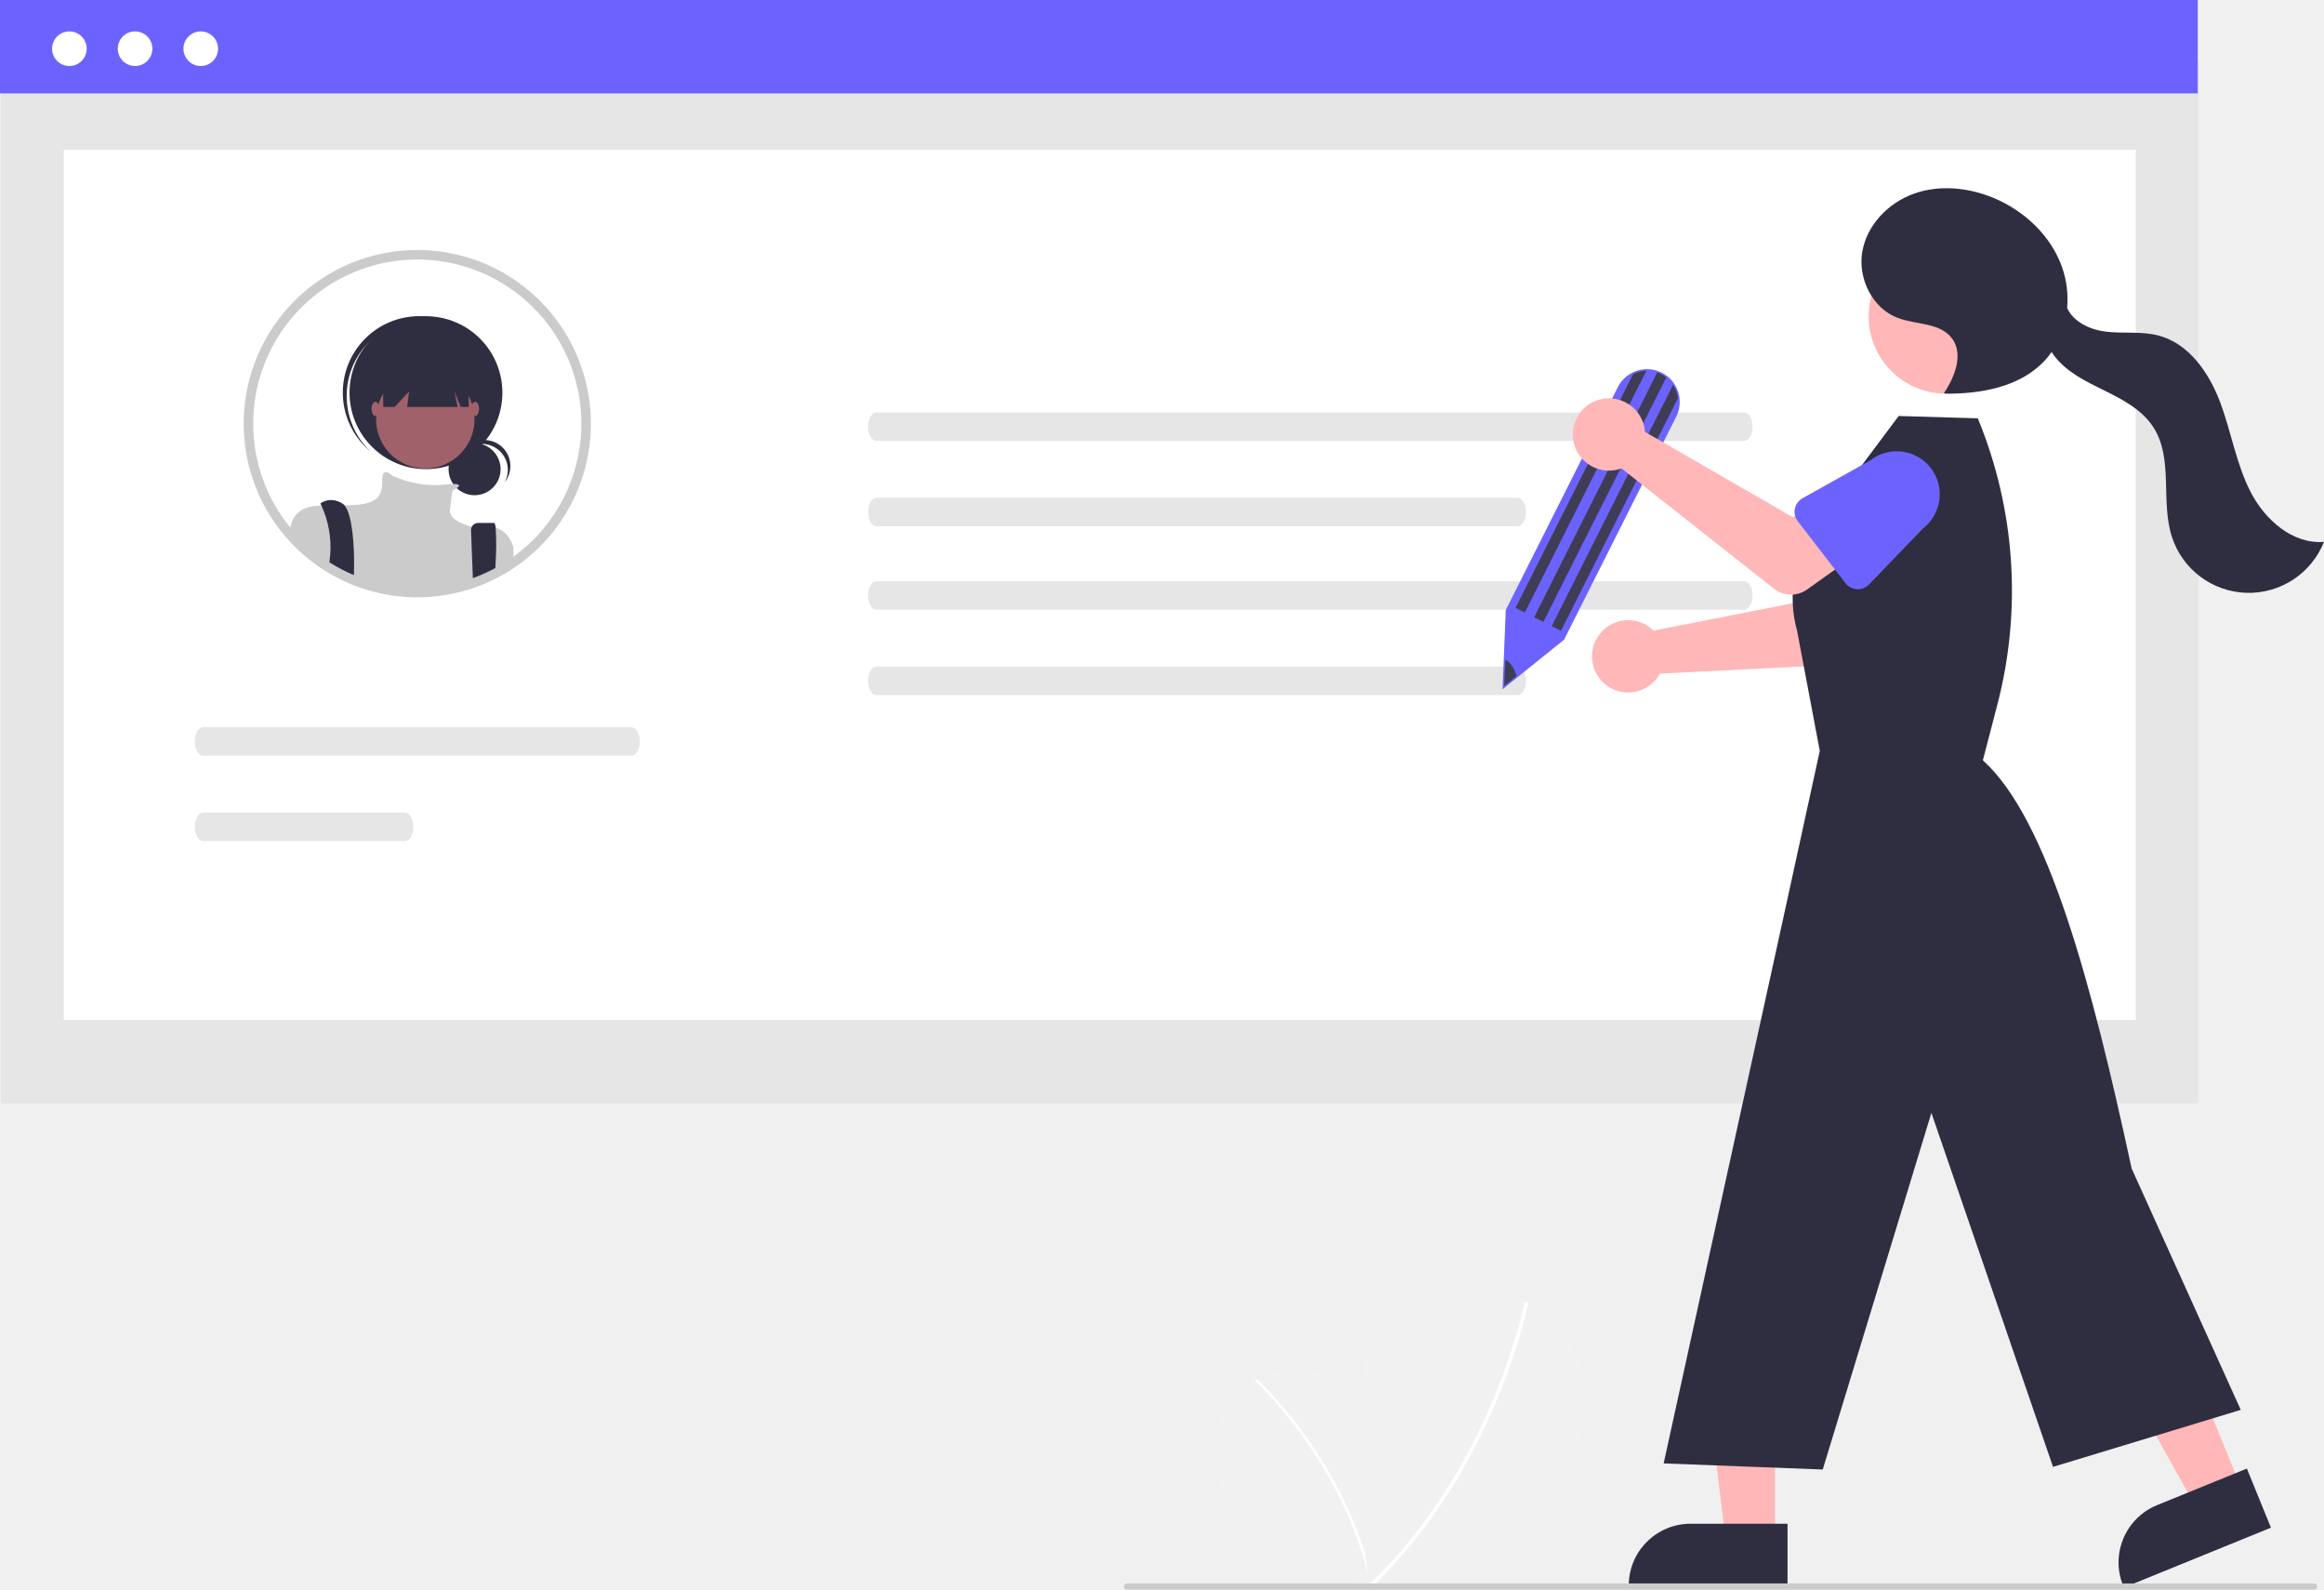
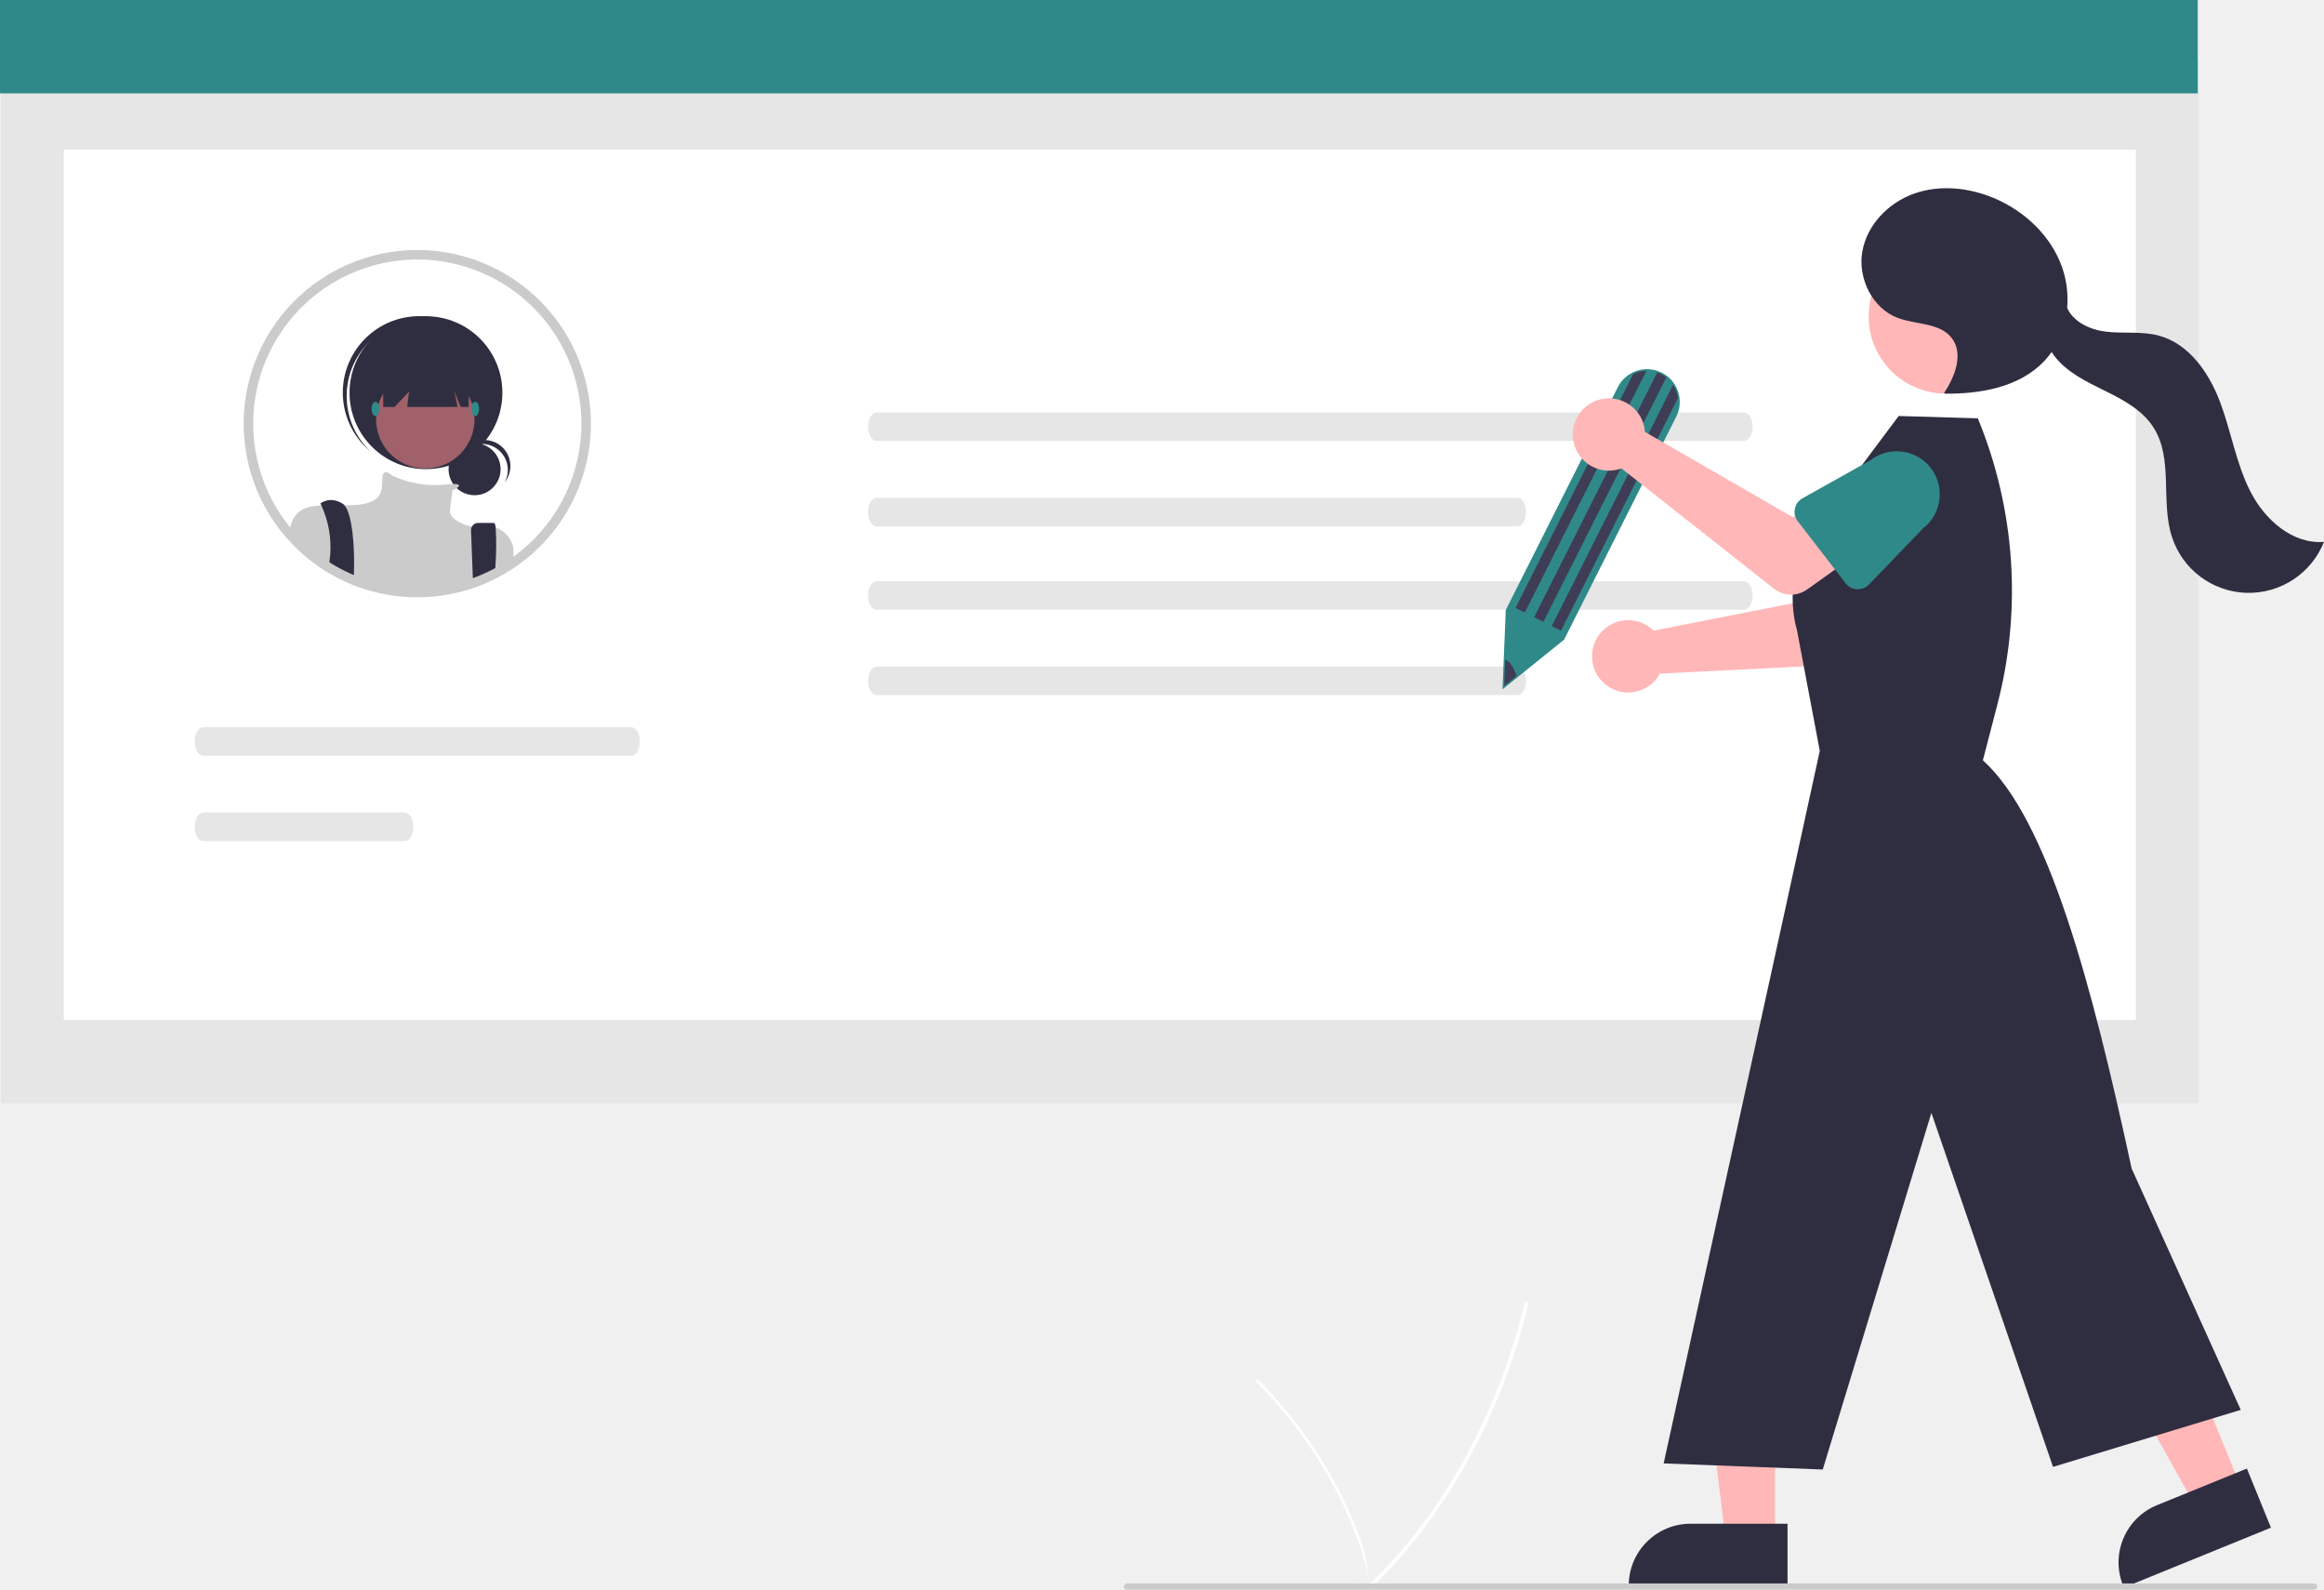
<svg xmlns="http://www.w3.org/2000/svg" data-name="Layer 1" width="745.783" height="510" viewBox="0 0 745.783 510">
  <path d="M666.034,647.675c7.184,12.698,1.092,55.585,1.092,55.585s-39.891-16.886-47.073-29.578a26.413,26.413,0,1,1,45.981-26.007Z" transform="translate(-227.1085 -195)" fill="#f1f1f1" />
  <path d="M667.705,703.206l-.847.179c-8.162-38.778-36.666-65.075-36.952-65.336l.583-.641C630.777,637.67,659.483,664.146,667.705,703.206Z" transform="translate(-227.1085 -195)" fill="#fff" />
  <path d="M731.306,662.134c-9.748,17.683-64.706,41.638-64.706,41.638s-9.061-59.263.682-76.941a36.556,36.556,0,1,1,64.025,35.302Z" transform="translate(-227.1085 -195)" fill="#f1f1f1" />
  <path d="M667.084,704.414l-.826-.869c39.769-37.769,50.064-90.445,50.164-90.973l1.178.222C717.501,613.325,707.142,666.371,667.084,704.414Z" transform="translate(-227.1085 -195)" fill="#fff" />
  <rect id="e53b7fd6-ae48-4231-a6bf-c74c7a6312f6" data-name="Rectangle 62" x="0.301" y="19.335" width="705.265" height="334.66" fill="#e6e6e6" />
  <rect id="e27b5d17-8fe1-40fd-abc5-ff1fb7c5af81" data-name="Rectangle 75" x="20.468" y="48.033" width="664.931" height="279.218" fill="#fff" />
-   <rect id="f11de06d-5237-47a5-bdcf-7ab24c90f6f6" data-name="Rectangle 80" width="705.265" height="29.962" fill="#6c63ff" />
-   <circle id="a8620065-6204-4575-b165-05df1e96cc70" data-name="Ellipse 90" cx="22.265" cy="15.628" r="5.553" fill="#fff" />
-   <circle id="b36f18db-17cf-43fd-9307-66e7abd9e79c" data-name="Ellipse 91" cx="43.344" cy="15.628" r="5.553" fill="#fff" />
-   <circle id="f951b331-c7b3-4c65-b7ff-4fae542bffe1" data-name="Ellipse 92" cx="64.423" cy="15.628" r="5.553" fill="#fff" />
+   <rect id="f11de06d-5237-47a5-bdcf-7ab24c90f6f6" data-name="Rectangle 80" width="705.265" height="29.962" fill="#308989" />
  <path id="f1fe0bb1-d2c3-44f1-a2df-b8ed042349d0-682" data-name="Path 142" d="M508.37,327.323c-1.495.005-2.704,2.053-2.701,4.573.003,2.514,1.211,4.55,2.701,4.555H786.812c1.495-.005,2.704-2.053,2.701-4.573-.003-2.514-1.211-4.55-2.701-4.555Z" transform="translate(-227.1085 -195)" fill="#e6e6e6" />
  <path id="b5b576d4-2c69-432d-bba9-c1d1eb12c444-683" data-name="Path 143" d="M508.37,354.712c-1.495.005-2.704,2.053-2.701,4.573.003,2.514,1.211,4.55,2.701,4.555H714.123c1.495-.005,2.704-2.053,2.701-4.573-.003-2.514-1.211-4.55-2.701-4.555Z" transform="translate(-227.1085 -195)" fill="#e6e6e6" />
  <path id="e1a4eb85-7f76-47c7-ae93-e7842353edb9-684" data-name="Path 142" d="M508.37,381.482c-1.495.005-2.704,2.053-2.701,4.573.003,2.514,1.211,4.55,2.701,4.555H786.812c1.495-.005,2.704-2.053,2.701-4.573-.003-2.514-1.211-4.55-2.701-4.555Z" transform="translate(-227.1085 -195)" fill="#e6e6e6" />
  <path id="bd9e3462-ca4d-47f6-a5ea-71b97a8587f8-685" data-name="Path 143" d="M508.37,408.871c-1.495.005-2.704,2.053-2.701,4.574.003,2.514,1.211,4.55,2.701,4.555H714.123c1.495-.005,2.704-2.053,2.701-4.573-.003-2.514-1.211-4.55-2.701-4.555Z" transform="translate(-227.1085 -195)" fill="#e6e6e6" />
  <path id="f71eedc3-aadd-4340-a501-e921cec01e8f-686" data-name="Path 142" d="M292.296,428.323c-1.495.005-2.704,2.053-2.701,4.573.003,2.514,1.211,4.55,2.701,4.555H429.738c1.495-.005,2.704-2.053,2.701-4.573-.003-2.514-1.211-4.55-2.701-4.555Z" transform="translate(-227.1085 -195)" fill="#e6e6e6" />
  <path id="b1fed777-acdd-4ce8-9b40-ebd2535d8bb3-687" data-name="Path 143" d="M292.296,455.712c-1.495.005-2.704,2.053-2.701,4.573.003,2.514,1.211,4.55,2.701,4.555h64.753c1.495-.005,2.704-2.053,2.701-4.573-.003-2.514-1.211-4.55-2.701-4.555Z" transform="translate(-227.1085 -195)" fill="#e6e6e6" />
  <path d="M413.629,312.606a55.709,55.709,0,1,0-96.27,52.92c.5.63,1.02,1.26,1.55,1.87.04.04.07.08.11.12a54.137,54.137,0,0,0,4.15,4.28c.38.35.78.71,1.18,1.05.76.68,1.54,1.33,2.35,1.95a54.775,54.775,0,0,0,4.94,3.47l.06.03c1.11.69,2.24,1.33,3.39,1.94l.47.24c1.08.56,2.18,1.09,3.31,1.58.23.1.48.2.71.3.02.01.03.01.05.02a54.115,54.115,0,0,0,7.02,2.37,55.732,55.732,0,0,0,14.37,1.88c1.77,0,3.52-.08,5.25-.25a55.508,55.508,0,0,0,11.64-2.35c.01,0,.02-.01.03-.01a54.605,54.605,0,0,0,6.99-2.77c.01-.01.03-.01.04-.02.51-.24,1-.5,1.5-.75l.24-.12c.4-.21.8-.42,1.2-.64,1-.55,1.98-1.13,2.95-1.75.27-.16.53-.33.8-.51.88-.58,1.75-1.2,2.59-1.83.15-.11.31-.22.46-.34a55.692,55.692,0,0,0,18.92-62.68Z" transform="translate(-227.1085 -195)" fill="#fff" />
  <circle id="b315fec5-366f-4a16-9dc9-634679b82ba4" data-name="Ellipse 188" cx="152.294" cy="150.531" r="8.349" fill="#2f2e41" />
  <path id="fd00c811-5154-4e0f-bd90-f718730f637f-688" data-name="Path 969" d="M381.728,337.412a8.35,8.35,0,0,1,7.35,12.312,8.347,8.347,0,1,0-13.868-9.172,8.329,8.329,0,0,1,6.519-3.14Z" transform="translate(-227.1085 -195)" fill="#2f2e41" />
  <circle id="b073881c-6d17-4b63-9208-a633e233f752" data-name="Ellipse 189" cx="136.692" cy="125.987" r="24.526" fill="#2f2e41" />
  <path id="e068fb34-c64f-4621-9a6c-47926968fe63-689" data-name="Path 970" d="M344.551,305.77a24.522,24.522,0,0,1,33.99-2.572c-.2-.191-.4-.383-.607-.568a24.526,24.526,0,0,0-32.73,36.535q.07.063.14.125c.208.185.422.36.635.537a24.522,24.522,0,0,1-1.427-34.057Z" transform="translate(-227.1085 -195)" fill="#2f2e41" />
  <circle id="baa61e83-3b6b-4f74-a8d9-0c51f3f7a212" data-name="Ellipse 190" cx="136.484" cy="134.509" r="15.796" fill="#a0616a" />
  <path d="M391.859,370.666v5.3c-.97.62-1.95,1.2-2.95,1.75-.4.22-.8.43-1.2.64l-.24.12c-.5.25-.99.51-1.5.75-.01.01-.03.01-.04.02a54.605,54.605,0,0,1-6.99,2.77c-.01,0-.02.01-.03.01a55.508,55.508,0,0,1-11.64,2.35c-1.73.17-3.48.25-5.25.25a55.732,55.732,0,0,1-14.37-1.88,54.115,54.115,0,0,1-7.02-2.37c-.02-.01-.03-.01-.05-.02-.23-.1-.48-.2-.71-.3-1.13-.49-2.23-1.02-3.31-1.58l-.47-.24c-1.15-.61-2.28-1.25-3.39-1.94l-.06-.03a54.775,54.775,0,0,1-4.94-3.47c-.81-.62-1.59-1.27-2.35-1.95-.4-.34-.8-.7-1.18-1.05a54.137,54.137,0,0,1-4.15-4.28,20.23,20.23,0,0,1,.76-3.07l.01-.01a4.489,4.489,0,0,1,.21-.5,3.989,3.989,0,0,1,.19-.42c1.79-3.35,5.03-4.18,9.05-4.36,2.27-.1,4.78.01,7.43-.02,1.4-.01,2.85-.06,4.3-.19,9.15-.83,7.49-6.23,7.9-9.14.41-2.82,2.95-.38,3.12-.22l.01.01a32.272,32.272,0,0,0,16.6,2.91c.98-.12,1.96-.19,2.94-.22,2.58-.03,2.02.71,1.13,1.32a11.183,11.183,0,0,1-1.35.76s-.41,2.5-.83,6.24c-.4,3.58,6.46,5.26,7.03,5.39a.061.061,0,0,0,.04.01,13.774,13.774,0,0,1,7.61.2h.01A9.018,9.018,0,0,1,391.859,370.666Z" transform="translate(-227.1085 -195)" fill="#cbcbcb" />
  <path d="M340.728,377.096c0,.74-.02,1.45-.05,2.12-.01.4-.03.79-.05,1.16-.02-.01-.03-.01-.05-.02-.23-.1-.48-.2-.71-.3-1.13-.49-2.23-1.02-3.31-1.58l-.47-.24c-1.15-.61-2.28-1.25-3.39-1.94.03-.35.08-.7.13-1.05.11-.77.2-1.55.26-2.32a32.184,32.184,0,0,0-2.85-15.76v-.01c-.2-.4-.32-.62-.32-.62s2.91-2.5,7.06,0a2.498,2.498,0,0,1,.69.6C340.169,360.086,340.848,370.006,340.728,377.096Z" transform="translate(-227.1085 -195)" fill="#2f2e41" />
  <path d="M386.138,375.736c-.04,1.12-.1,2.29-.17,3.48v.01c-.01.01-.03.01-.04.02a54.605,54.605,0,0,1-6.99,2.77c-.01,0-.02.01-.03.01l-.11-2.81-.01-.37-.53-13.68a2.295,2.295,0,0,1,2.29-2.4h5.07c.25,0,.43.51.55,1.43v.01A86.661,86.661,0,0,1,386.138,375.736Z" transform="translate(-227.1085 -195)" fill="#2f2e41" />
  <path id="b5d95f6e-bcc4-4382-8a9f-8ff393651dfe-690" data-name="Path 975" d="M350.082,309.764v15.8h3.658l4.655-4.988-.623,4.988h16.17l-1-4.988,2,4.988h2.578v-15.8Z" transform="translate(-227.1085 -195)" fill="#2f2e41" />
-   <ellipse id="a1555f60-b18f-4a81-9968-ab91697ea211" data-name="Ellipse 191" cx="120.48" cy="131.184" rx="1.247" ry="2.286" fill="#a0616a" />
-   <ellipse id="b9487e3b-2bf5-437d-8cc7-b19d17f64c32" data-name="Ellipse 192" cx="152.489" cy="131.184" rx="1.247" ry="2.286" fill="#a0616a" />
+   <ellipse id="a1555f60-b18f-4a81-9968-ab91697ea211" data-name="Ellipse 191" cx="120.48" cy="131.184" rx="1.247" ry="2.286" fill="#308989" />
+   <ellipse id="b9487e3b-2bf5-437d-8cc7-b19d17f64c32" data-name="Ellipse 192" cx="152.489" cy="131.184" rx="1.247" ry="2.286" fill="#308989" />
  <path d="M413.629,312.606a55.709,55.709,0,1,0-96.27,52.92c.5.63,1.02,1.26,1.55,1.87.04.04.07.08.11.12a54.137,54.137,0,0,0,4.15,4.28c.38.35.78.71,1.18,1.05.76.68,1.54,1.33,2.35,1.95a54.775,54.775,0,0,0,4.94,3.47l.06.03c1.11.69,2.24,1.33,3.39,1.94l.47.24c1.08.56,2.18,1.09,3.31,1.58.23.1.48.2.71.3.02.01.03.01.05.02a54.115,54.115,0,0,0,7.02,2.37,55.732,55.732,0,0,0,14.37,1.88c1.77,0,3.52-.08,5.25-.25a55.508,55.508,0,0,0,11.64-2.35c.01,0,.02-.01.03-.01a54.605,54.605,0,0,0,6.99-2.77c.01-.01.03-.01.04-.02.51-.24,1-.5,1.5-.75l.24-.12c.4-.21.8-.42,1.2-.64,1-.55,1.98-1.13,2.95-1.75.27-.16.53-.33.8-.51.88-.58,1.75-1.2,2.59-1.83.15-.11.31-.22.46-.34a55.692,55.692,0,0,0,18.92-62.68Zm-20.76,60.25c-.33.26-.67.51-1.01.74-.33.25-.66.49-1,.71-.29.21-.58.41-.88.6-.25.17-.5.33-.75.49q-1.244.78-2.52,1.5c-.09.05-.18.1-.271.15-.38.21-.76.41-1.14.61-.05.03-.11.05-.16.08l-.06.03c-.48.25-.97.49-1.46.72a49.028,49.028,0,0,1-5.83,2.36c-.26.09-.52.18-.78.26a52.457,52.457,0,0,1-11.02,2.24c-1.64.15-3.3.23-4.97.23a51.952,51.952,0,0,1-13.59-1.78,49.391,49.391,0,0,1-6.67-2.26c-.23-.09-.46-.19-.68-.28-.12-.05-.23-.1-.35-.16-.94-.41-1.87-.86-2.78-1.33l-.44-.23c-1.11-.58-2.2-1.2-3.26-1.86-.39-.24-.78-.49-1.16-.75-1.2-.79-2.37-1.64-3.51-2.53-.77-.58-1.51-1.2-2.23-1.84-.38-.32-.75-.67-1.11-1a50.883,50.883,0,0,1-4.02-4.16c-.42-.48-.83-.96-1.22-1.46a3.801,3.801,0,0,1-.25-.31,52.659,52.659,0,1,1,73.12,9.23Z" transform="translate(-227.1085 -195)" fill="#cbcbcb" />
  <path d="M756.353,396.146a11.628,11.628,0,0,1,1.391,1.191l53.754-10.603,4.319-12.59,19.853,4.034-5.48,23.032a8.838,8.838,0,0,1-8.156,6.782l-62.255,3.119a11.597,11.597,0,1,1-3.426-14.965Z" transform="translate(-227.1085 -195)" fill="#ffb7b7" />
-   <path d="M810.188,384.244a4.966,4.966,0,0,1-.359-4.124L818.22,356.621a13.807,13.807,0,0,1,27.103,5.288l-1.215,25.003a4.972,4.972,0,0,1-5.932,4.635l-24.63-4.881A4.966,4.966,0,0,1,810.188,384.244Z" transform="translate(-227.1085 -195)" fill="#6c63ff" />
+   <path d="M810.188,384.244a4.966,4.966,0,0,1-.359-4.124L818.22,356.621a13.807,13.807,0,0,1,27.103,5.288l-1.215,25.003a4.972,4.972,0,0,1-5.932,4.635l-24.63-4.881A4.966,4.966,0,0,1,810.188,384.244Z" transform="translate(-227.1085 -195)" fill="#308989" />
  <polygon points="569.599 494.016 553.795 494.015 546.277 433.059 569.601 433.06 569.599 494.016" fill="#ffb7b7" />
  <path d="M800.737,704.335l-50.956-.002v-.645a19.835,19.835,0,0,1,19.834-19.833h.001l31.122.001Z" transform="translate(-227.1085 -195)" fill="#2f2e41" />
  <polygon points="719.25 477.453 704.614 483.412 674.665 429.791 696.268 420.997 719.25 477.453" fill="#ffb7b7" />
  <path d="M955.868,685.121,908.673,704.335l-.243-.597a19.835,19.835,0,0,1,10.891-25.848l.001-0L948.147,666.154Z" transform="translate(-227.1085 -195)" fill="#2f2e41" />
  <path d="M811.085,435.901l-7.271-38.472,0,0a39.042,39.042,0,0,1,6.008-33.428l26.582-35.541,25.39.747,0,0A144.965,144.965,0,0,1,868.092,420.973l-4.667,17.953c20.93,18.878,34.963,71.809,47.736,130.957l35.017,77.442-60.244,18.29-39.031-113.572L812.037,666.46,760.982,664.501,799.814,487.519Z" transform="translate(-227.1085 -195)" fill="#2f2e41" />
  <circle cx="624.43" cy="101.509" r="24.768" fill="#ffb7b7" />
  <path d="M949.305,352.765c-4.601-8.988-6.172-19.195-9.714-28.651-3.542-9.456-9.976-18.839-19.732-21.445-5.534-1.478-11.414-.576-17.098-1.28-4.998-.619-10.379-3.171-12.293-7.609a31.348,31.348,0,0,0-1.613-13.005C885.29,270.644,876.787,262.646,866.875,258.512c-8.052-3.358-17.324-4.307-25.547-1.391s-15.125,10.044-16.603,18.642c-1.478,8.598,3.262,18.199,11.434,21.253,5.867,2.193,13.424,1.463,17.255,6.418,3.881,5.02,1.099,12.337-2.426,17.613l.241.245c11.514.135,23.96-2.09,31.89-10.438a25.267,25.267,0,0,0,2.369-2.915c.243.39.497.77.771,1.133,3.993,5.303,10.245,8.311,16.201,11.242,5.957,2.931,12.134,6.22,15.711,11.812,6.465,10.105,2.221,23.715,5.918,35.127a25.949,25.949,0,0,0,48.803,1.583C962.828,369.678,953.906,361.753,949.305,352.765Z" transform="translate(-227.1085 -195)" fill="#2f2e41" />
-   <path d="M709.273,416.145l1.048-25.451,35.946-71.469a10.368,10.368,0,0,1,4.704-4.677,10.49,10.49,0,0,1,8.104-.529,10.486,10.486,0,0,1,6.54,6.628,10.847,10.847,0,0,1,.455,2.035,10.386,10.386,0,0,1-1.042,5.979l-35.995,71.566Z" transform="translate(-227.1085 -195)" fill="#6c63ff" />
+   <path d="M709.273,416.145l1.048-25.451,35.946-71.469a10.368,10.368,0,0,1,4.704-4.677,10.49,10.49,0,0,1,8.104-.529,10.486,10.486,0,0,1,6.54,6.628,10.847,10.847,0,0,1,.455,2.035,10.386,10.386,0,0,1-1.042,5.979l-35.995,71.566Z" transform="translate(-227.1085 -195)" fill="#308989" />
  <path d="M755.448,313.947l-39.02,77.58-2.975-1.496,37.739-75.034A9.945,9.945,0,0,1,755.448,313.947Z" transform="translate(-227.1085 -195)" fill="#3f3d56" />
  <path d="M765.574,322.746l-37.532,74.623-2.975-1.496L764.005,318.453a9.998,9.998,0,0,1,1.135,2.35A10.328,10.328,0,0,1,765.574,322.746Z" transform="translate(-227.1085 -195)" fill="#3f3d56" />
  <path d="M761.838,316.087,722.387,394.524l-2.975-1.496L758.912,314.492a9.688,9.688,0,0,1,1.229.517A10.198,10.198,0,0,1,761.838,316.087Z" transform="translate(-227.1085 -195)" fill="#3f3d56" />
  <path d="M713.786,411.869l-3.97,3.197.333-8.429C711.512,407.11,712.987,409.162,713.786,411.869Z" transform="translate(-227.1085 -195)" fill="#3f3d56" />
  <path d="M754.717,331.747a11.629,11.629,0,0,1,.264,1.812l47.459,27.379,11.535-6.641,12.297,16.099-19.279,13.741a8.838,8.838,0,0,1-10.604-.258l-48.938-38.607a11.597,11.597,0,1,1,7.265-13.524Z" transform="translate(-227.1085 -195)" fill="#ffb7b7" />
-   <path d="M803.092,358.201a4.966,4.966,0,0,1,2.443-3.342L827.313,342.681a13.807,13.807,0,0,1,16.933,21.813l-17.364,18.031a4.972,4.972,0,0,1-7.517-.412l-15.338-19.879A4.966,4.966,0,0,1,803.092,358.201Z" transform="translate(-227.1085 -195)" fill="#6c63ff" />
+   <path d="M803.092,358.201a4.966,4.966,0,0,1,2.443-3.342L827.313,342.681a13.807,13.807,0,0,1,16.933,21.813l-17.364,18.031a4.972,4.972,0,0,1-7.517-.412l-15.338-19.879A4.966,4.966,0,0,1,803.092,358.201Z" transform="translate(-227.1085 -195)" fill="#308989" />
  <path d="M969.736,705h-381a1,1,0,0,1,0-2h381a1,1,0,0,1,0,2Z" transform="translate(-227.1085 -195)" fill="#cbcbcb" />
</svg>
